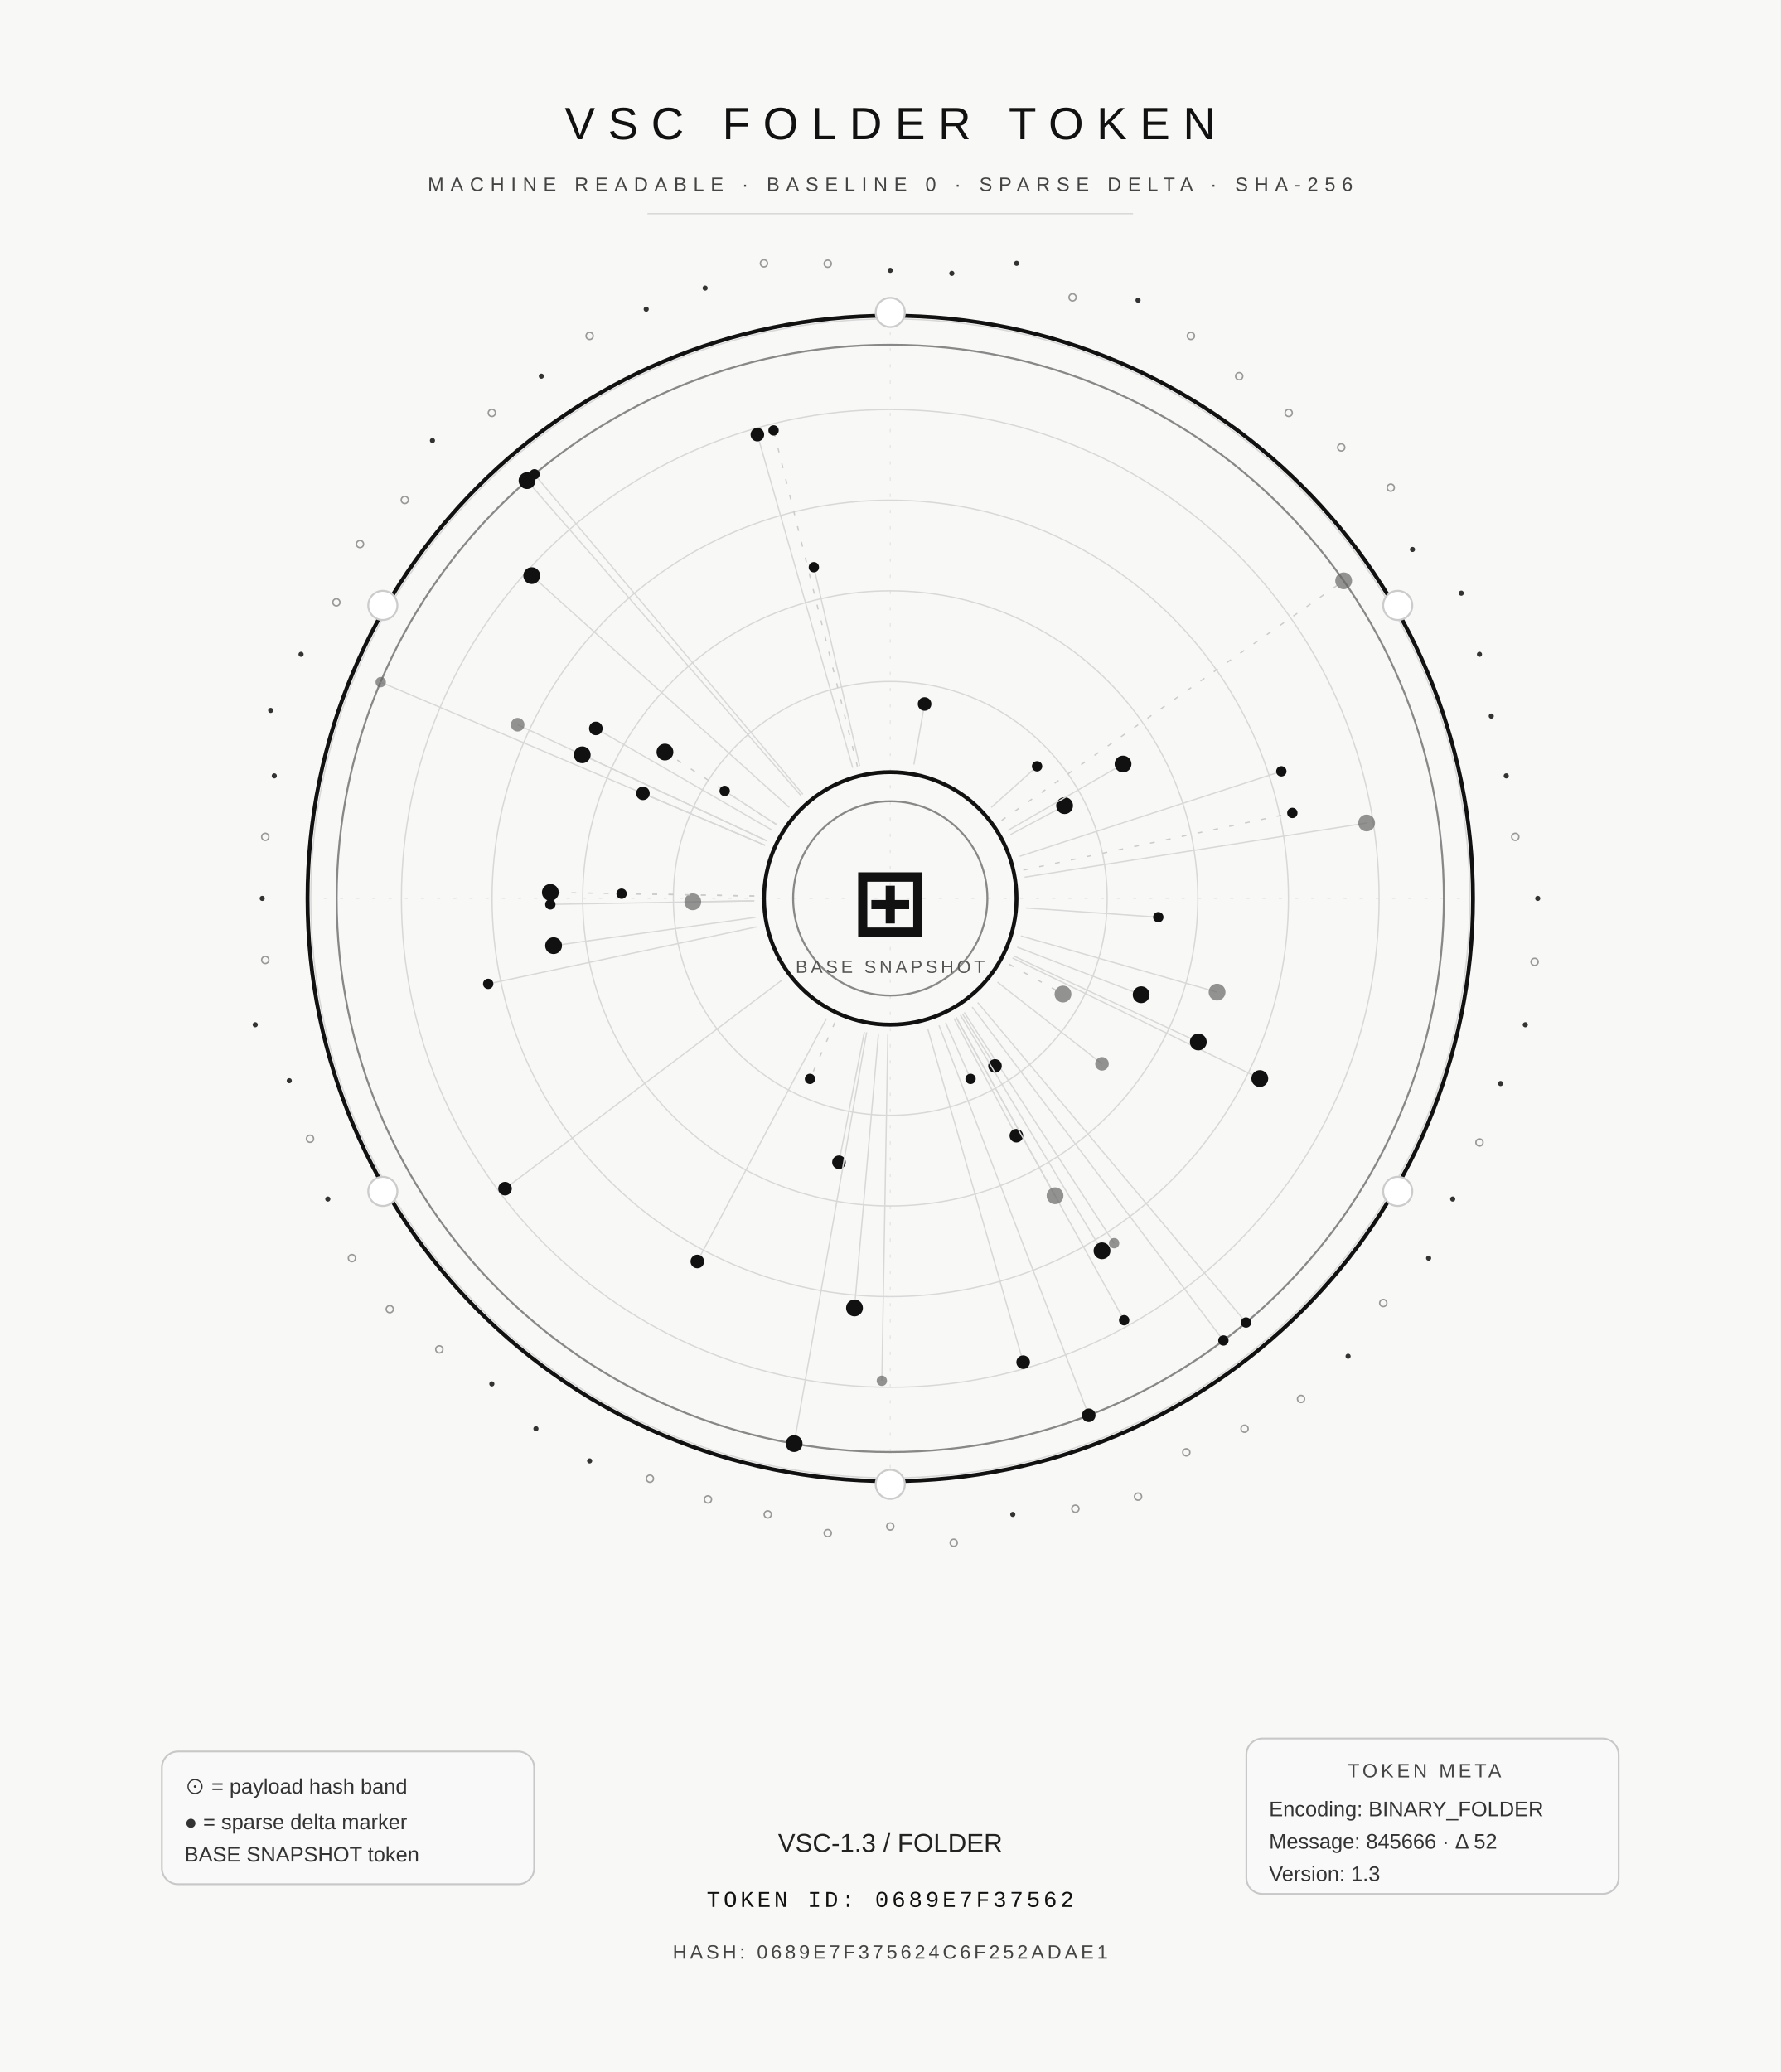
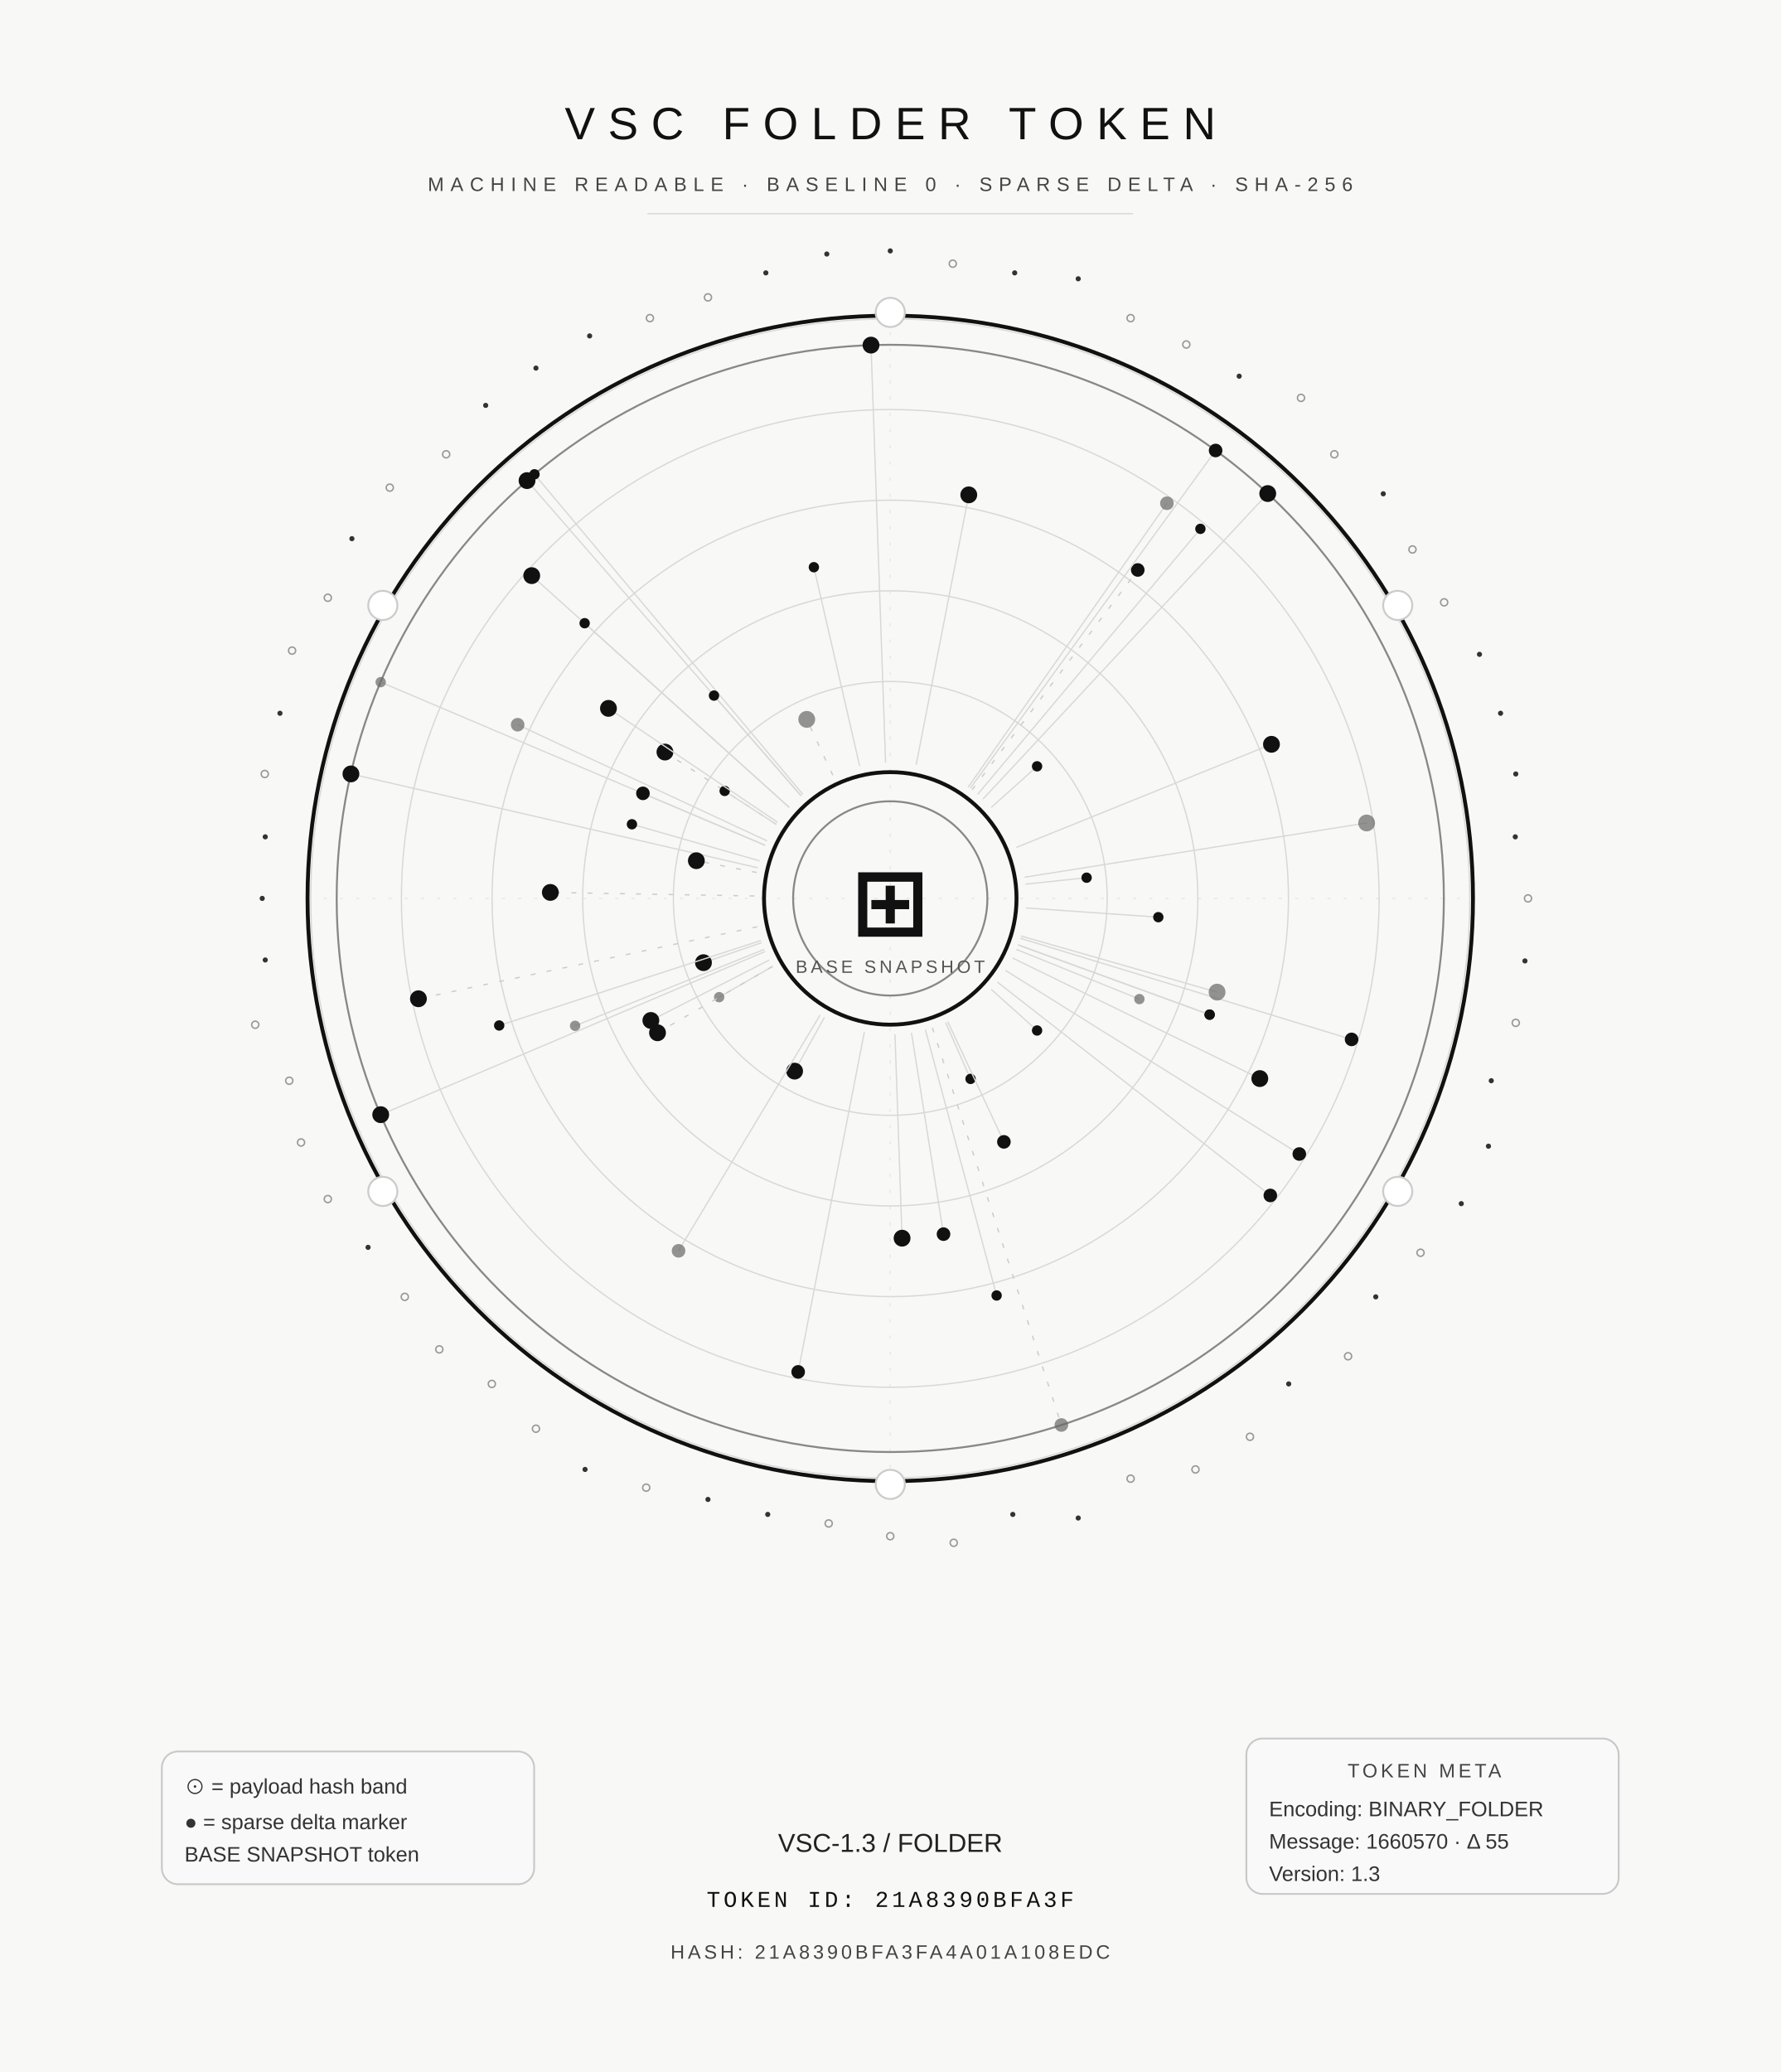
<svg xmlns="http://www.w3.org/2000/svg" width="1100" height="1280" viewBox="0 0 1100 1280">
  <defs>
    <style>
      .bg          { fill: #f8f8f6; }
      .line-strong { stroke: #111; stroke-width: 2.4; fill: none; }
      .line-mid    { stroke: #888; stroke-width: 1.2; fill: none; }
      .line-soft   { stroke: #d8d8d8; stroke-width: 0.8; fill: none; }
      .text-title  { font-family: Arial, Helvetica, sans-serif; font-size: 28px; letter-spacing: 8px; fill: #111; }
      .text-subtitle { font-family: Arial, Helvetica, sans-serif; font-size: 12px; letter-spacing: 4px; fill: #444; }
      .text-small  { font-family: Arial, Helvetica, sans-serif; font-size: 13px; fill: #333; }
      .text-medium { font-family: Arial, Helvetica, sans-serif; font-size: 16px; fill: #222; }
      .text-meta   { font-family: Arial, Helvetica, sans-serif; font-size: 12px; letter-spacing: 2px; fill: #444; }
      .text-id     { font-family: 'Courier New', monospace; font-size: 14px; letter-spacing: 2px; fill: #111; }
      .text-core-big   { font-family: Arial, Helvetica, sans-serif; font-size: 58px; font-weight: 700; fill: #111; }
      .text-core-small { font-family: Arial, Helvetica, sans-serif; font-size: 11px; letter-spacing: 2px; fill: #555; }
      .label-box   { fill: #f9f9f9; stroke: #c8c8c8; stroke-width: 1.1; }
      .orient-dot  { fill: #fff; stroke: #ccc; stroke-width: 1.2; }
      .hash-fill   { fill: #333; }
      .hash-open   { fill: none; stroke: #999; stroke-width: 0.9; }
      .point       { fill: #111; }
      .point-soft  { fill: #666; opacity: 0.7; }
      .guide       { stroke: #ccc; stroke-width: 0.8; fill: none; stroke-dasharray: 3 7; }
      .crosshair   { stroke: #e8e8e8; stroke-width: 0.8; stroke-dasharray: 2 8; }
    </style>
  </defs>
  <rect class="bg" x="0" y="0" width="1100" height="1280" />
  <text x="550" y="86" text-anchor="middle" class="text-title">VSC FOLDER TOKEN</text>
  <text x="550" y="118" text-anchor="middle" class="text-subtitle">MACHINE READABLE · BASELINE 0 · SPARSE DELTA · SHA-256</text>
  <line x1="400" y1="132" x2="700" y2="132" class="line-soft" />
  <line x1="550" y1="195" x2="550" y2="915" class="crosshair" />
  <line x1="190" y1="555" x2="910" y2="555" class="crosshair" />
  <circle cx="550" cy="555" r="134" class="line-soft" />
  <circle cx="550" cy="555" r="190" class="line-soft" />
  <circle cx="550" cy="555" r="246" class="line-soft" />
  <circle cx="550" cy="555" r="302" class="line-soft" />
  <circle cx="550" cy="555" r="358" class="line-soft" />
  <circle cx="550" cy="555" r="360" class="line-strong" />
  <circle cx="550" cy="555" r="342" class="line-mid" />
  <circle cx="550.0" cy="193.0" r="9" class="orient-dot" />
  <circle cx="863.5" cy="374.0" r="9" class="orient-dot" />
  <circle cx="863.5" cy="736.0" r="9" class="orient-dot" />
  <circle cx="550.0" cy="917.0" r="9" class="orient-dot" />
  <circle cx="236.5" cy="736.0" r="9" class="orient-dot" />
  <circle cx="236.5" cy="374.0" r="9" class="orient-dot" />
-   <circle cx="550" cy="167" r="1.6" class="hash-fill" />
-   <circle cx="588.031" cy="168.868" r="1.6" class="hash-fill" />
-   <circle cx="628.036" cy="162.686" r="1.6" class="hash-fill" />
-   <circle cx="662.63" cy="183.707" r="2.2" class="hash-open" />
-   <circle cx="703.073" cy="185.448" r="1.6" class="hash-fill" />
-   <circle cx="735.73" cy="207.523" r="2.2" class="hash-open" />
-   <circle cx="765.561" cy="232.39" r="2.2" class="hash-open" />
-   <circle cx="796.145" cy="255.072" r="2.2" class="hash-open" />
-   <circle cx="828.6" cy="276.4" r="2.2" class="hash-open" />
-   <circle cx="859.204" cy="301.243" r="2.2" class="hash-open" />
-   <circle cx="872.61" cy="339.439" r="1.6" class="hash-fill" />
-   <circle cx="902.769" cy="366.441" r="1.6" class="hash-fill" />
+   <circle cx="550" cy="155" r="1.6" class="hash-fill" />
+   <circle cx="588.619" cy="162.897" r="2.2" class="hash-open" />
+   <circle cx="626.866" cy="168.571" r="1.6" class="hash-fill" />
+   <circle cx="666.114" cy="172.224" r="1.6" class="hash-fill" />
+   <circle cx="698.481" cy="196.535" r="2.2" class="hash-open" />
+   <circle cx="732.902" cy="212.815" r="2.2" class="hash-open" />
+   <circle cx="765.561" cy="232.39" r="1.6" class="hash-fill" />
+   <circle cx="803.757" cy="245.796" r="2.2" class="hash-open" />
+   <circle cx="824.357" cy="280.643" r="2.2" class="hash-open" />
+   <circle cx="854.566" cy="305.049" r="1.6" class="hash-fill" />
+   <circle cx="872.61" cy="339.439" r="2.2" class="hash-open" />
+   <circle cx="892.185" cy="372.098" r="2.2" class="hash-open" />
  <circle cx="914.009" cy="404.223" r="1.6" class="hash-fill" />
-   <circle cx="921.293" cy="442.37" r="1.6" class="hash-fill" />
-   <circle cx="930.545" cy="479.305" r="1.6" class="hash-fill" />
-   <circle cx="936.132" cy="516.969" r="2.2" class="hash-open" />
-   <circle cx="950" cy="555" r="1.6" class="hash-fill" />
-   <circle cx="948.074" cy="594.207" r="2.2" class="hash-open" />
-   <circle cx="942.314" cy="633.036" r="1.6" class="hash-fill" />
-   <circle cx="927.034" cy="669.372" r="1.6" class="hash-fill" />
-   <circle cx="914.009" cy="705.777" r="2.2" class="hash-open" />
-   <circle cx="897.477" cy="740.73" r="1.6" class="hash-fill" />
-   <circle cx="882.588" cy="777.228" r="1.6" class="hash-fill" />
-   <circle cx="854.566" cy="804.951" r="2.2" class="hash-open" />
-   <circle cx="832.843" cy="837.843" r="1.6" class="hash-fill" />
-   <circle cx="803.757" cy="864.204" r="2.2" class="hash-open" />
-   <circle cx="768.895" cy="882.599" r="2.2" class="hash-open" />
-   <circle cx="732.902" cy="897.185" r="2.2" class="hash-open" />
-   <circle cx="703.073" cy="924.552" r="2.2" class="hash-open" />
-   <circle cx="664.372" cy="932.034" r="2.2" class="hash-open" />
+   <circle cx="927.034" cy="440.628" r="1.6" class="hash-fill" />
+   <circle cx="936.429" cy="478.134" r="1.6" class="hash-fill" />
+   <circle cx="936.132" cy="516.969" r="1.6" class="hash-fill" />
+   <circle cx="944" cy="555" r="2.2" class="hash-open" />
+   <circle cx="942.103" cy="593.619" r="1.6" class="hash-fill" />
+   <circle cx="936.429" cy="631.866" r="2.2" class="hash-open" />
+   <circle cx="921.293" cy="667.63" r="1.6" class="hash-fill" />
+   <circle cx="919.552" cy="708.073" r="1.6" class="hash-fill" />
+   <circle cx="902.769" cy="743.559" r="1.6" class="hash-fill" />
+   <circle cx="877.599" cy="773.895" r="2.2" class="hash-open" />
+   <circle cx="849.928" cy="801.145" r="1.6" class="hash-fill" />
+   <circle cx="832.843" cy="837.843" r="2.2" class="hash-open" />
+   <circle cx="796.145" cy="854.928" r="1.6" class="hash-fill" />
+   <circle cx="772.228" cy="887.588" r="2.2" class="hash-open" />
+   <circle cx="738.559" cy="907.769" r="2.2" class="hash-open" />
+   <circle cx="698.481" cy="913.465" r="2.2" class="hash-open" />
+   <circle cx="666.114" cy="937.776" r="1.6" class="hash-fill" />
  <circle cx="625.695" cy="935.545" r="1.6" class="hash-fill" />
  <circle cx="589.207" cy="953.074" r="2.2" class="hash-open" />
-   <circle cx="550" cy="943" r="2.2" class="hash-open" />
-   <circle cx="511.381" cy="947.103" r="2.2" class="hash-open" />
-   <circle cx="474.305" cy="935.545" r="2.2" class="hash-open" />
-   <circle cx="437.37" cy="926.293" r="2.2" class="hash-open" />
-   <circle cx="401.519" cy="913.465" r="2.2" class="hash-open" />
-   <circle cx="364.27" cy="902.477" r="1.6" class="hash-fill" />
-   <circle cx="331.105" cy="882.599" r="1.6" class="hash-fill" />
-   <circle cx="303.855" cy="854.928" r="1.6" class="hash-fill" />
+   <circle cx="550" cy="949" r="2.2" class="hash-open" />
+   <circle cx="511.969" cy="941.132" r="2.2" class="hash-open" />
+   <circle cx="474.305" cy="935.545" r="1.6" class="hash-fill" />
+   <circle cx="437.37" cy="926.293" r="1.6" class="hash-fill" />
+   <circle cx="399.223" cy="919.009" r="2.2" class="hash-open" />
+   <circle cx="361.441" cy="907.769" r="1.6" class="hash-fill" />
+   <circle cx="331.105" cy="882.599" r="2.2" class="hash-open" />
+   <circle cx="303.855" cy="854.928" r="2.2" class="hash-open" />
  <circle cx="271.4" cy="833.6" r="2.2" class="hash-open" />
-   <circle cx="240.796" cy="808.757" r="2.2" class="hash-open" />
-   <circle cx="217.412" cy="777.228" r="2.2" class="hash-open" />
-   <circle cx="202.523" cy="740.73" r="1.6" class="hash-fill" />
-   <circle cx="191.535" cy="703.481" r="2.2" class="hash-open" />
-   <circle cx="178.707" cy="667.63" r="1.6" class="hash-fill" />
-   <circle cx="157.686" cy="633.036" r="1.6" class="hash-fill" />
-   <circle cx="163.868" cy="593.031" r="2.2" class="hash-open" />
+   <circle cx="250.072" cy="801.145" r="2.2" class="hash-open" />
+   <circle cx="227.39" cy="770.561" r="1.6" class="hash-fill" />
+   <circle cx="202.523" cy="740.73" r="2.2" class="hash-open" />
+   <circle cx="185.991" cy="705.777" r="2.2" class="hash-open" />
+   <circle cx="178.707" cy="667.63" r="2.2" class="hash-open" />
+   <circle cx="157.686" cy="633.036" r="2.2" class="hash-open" />
+   <circle cx="163.868" cy="593.031" r="1.6" class="hash-fill" />
  <circle cx="162" cy="555" r="1.6" class="hash-fill" />
-   <circle cx="163.868" cy="516.969" r="2.2" class="hash-open" />
-   <circle cx="169.455" cy="479.305" r="1.6" class="hash-fill" />
-   <circle cx="167.224" cy="438.886" r="1.6" class="hash-fill" />
-   <circle cx="185.991" cy="404.223" r="1.6" class="hash-fill" />
-   <circle cx="207.815" cy="372.098" r="2.2" class="hash-open" />
-   <circle cx="222.401" cy="336.105" r="2.2" class="hash-open" />
-   <circle cx="250.072" cy="308.855" r="2.2" class="hash-open" />
-   <circle cx="267.157" cy="272.157" r="1.6" class="hash-fill" />
-   <circle cx="303.855" cy="255.072" r="2.2" class="hash-open" />
-   <circle cx="334.439" cy="232.39" r="1.6" class="hash-fill" />
-   <circle cx="364.27" cy="207.523" r="2.2" class="hash-open" />
-   <circle cx="399.223" cy="190.991" r="1.6" class="hash-fill" />
-   <circle cx="435.628" cy="177.966" r="1.6" class="hash-fill" />
-   <circle cx="471.964" cy="162.686" r="2.2" class="hash-open" />
-   <circle cx="511.381" cy="162.897" r="2.2" class="hash-open" />
+   <circle cx="163.868" cy="516.969" r="1.6" class="hash-fill" />
+   <circle cx="163.571" cy="478.134" r="2.2" class="hash-open" />
+   <circle cx="172.966" cy="440.628" r="1.6" class="hash-fill" />
+   <circle cx="180.448" cy="401.927" r="2.2" class="hash-open" />
+   <circle cx="202.523" cy="369.27" r="2.2" class="hash-open" />
+   <circle cx="217.412" cy="332.772" r="1.6" class="hash-fill" />
+   <circle cx="240.796" cy="301.243" r="2.2" class="hash-open" />
+   <circle cx="275.643" cy="280.643" r="2.2" class="hash-open" />
+   <circle cx="300.049" cy="250.434" r="1.6" class="hash-fill" />
+   <circle cx="331.105" cy="227.401" r="1.6" class="hash-fill" />
+   <circle cx="364.27" cy="207.523" r="1.6" class="hash-fill" />
+   <circle cx="401.519" cy="196.535" r="2.2" class="hash-open" />
+   <circle cx="437.37" cy="183.707" r="2.2" class="hash-open" />
+   <circle cx="473.134" cy="168.571" r="1.6" class="hash-fill" />
+   <circle cx="510.793" cy="156.926" r="1.6" class="hash-fill" />
  <circle cx="550" cy="555" r="78" class="line-strong" />
  <circle cx="550" cy="555" r="60" class="line-mid" />
  <text x="550" y="577" text-anchor="middle" class="text-core-big">⊞</text>
  <text x="550" y="601" text-anchor="middle" class="text-core-small">BASE SNAPSHOT</text>
-   <line x1="623.5" y1="595.7" x2="656.7" y2="614.1" class="guide" />
-   <circle cx="656.7" cy="614.1" r="5.2" class="point-soft" />
-   <line x1="534.0" y1="637.5" x2="518.3" y2="718.0" class="line-soft" />
-   <circle cx="518.3" cy="718.0" r="4.2" class="point" />
-   <line x1="466.0" y1="556.5" x2="340.0" y2="558.7" class="line-soft" />
-   <circle cx="340.0" cy="558.7" r="3.2" class="point" />
-   <line x1="542.7" y1="638.7" x2="527.9" y2="808.0" class="line-soft" />
-   <circle cx="527.9" cy="808.0" r="5.2" class="point" />
-   <line x1="573.2" y1="635.7" x2="632.1" y2="841.5" class="line-soft" />
-   <circle cx="632.1" cy="841.5" r="4.2" class="point" />
+   <line x1="514.5" y1="478.9" x2="498.4" y2="444.4" class="guide" />
+   <circle cx="498.4" cy="444.4" r="5.2" class="point-soft" />
+   <line x1="469.3" y1="531.8" x2="390.4" y2="509.2" class="line-soft" />
+   <circle cx="390.4" cy="509.2" r="3.2" class="point" />
+   <line x1="563.1" y1="638.0" x2="582.9" y2="762.4" class="line-soft" />
+   <circle cx="582.9" cy="762.4" r="4.2" class="point" />
+   <line x1="627.9" y1="523.5" x2="785.5" y2="459.8" class="line-soft" />
+   <circle cx="785.5" cy="459.8" r="5.2" class="point" />
+   <line x1="630.3" y1="579.6" x2="835.0" y2="642.1" class="line-soft" />
+   <circle cx="835.0" cy="642.1" r="4.2" class="point" />
  <line x1="472.7" y1="522.2" x2="235.2" y2="421.4" class="line-soft" />
  <circle cx="235.2" cy="421.4" r="3.2" class="point-soft" />
  <line x1="584.2" y1="631.7" x2="599.6" y2="666.5" class="line-soft" />
  <circle cx="599.6" cy="666.5" r="3.2" class="point" />
  <line x1="479.6" y1="509.3" x2="410.8" y2="464.6" class="guide" />
  <circle cx="410.8" cy="464.6" r="5.2" class="point" />
  <line x1="531.1" y1="473.2" x2="502.8" y2="350.4" class="line-soft" />
  <circle cx="502.8" cy="350.4" r="3.2" class="point" />
  <line x1="625.5" y1="591.8" x2="778.3" y2="666.3" class="line-soft" />
  <circle cx="778.3" cy="666.3" r="5.2" class="point" />
  <line x1="633.0" y1="541.9" x2="844.3" y2="508.4" class="line-soft" />
  <circle cx="844.3" cy="508.4" r="5.2" class="point-soft" />
  <line x1="496.0" y1="490.7" x2="330.2" y2="293.0" class="line-soft" />
  <circle cx="330.2" cy="293.0" r="3.2" class="point" />
  <line x1="612.4" y1="498.8" x2="640.7" y2="473.4" class="line-soft" />
  <circle cx="640.7" cy="473.4" r="3.2" class="point" />
  <line x1="633.8" y1="560.9" x2="715.6" y2="566.6" class="line-soft" />
  <circle cx="715.6" cy="566.6" r="3.2" class="point" />
  <line x1="466.0" y1="553.5" x2="340.0" y2="551.3" class="guide" />
  <circle cx="340.0" cy="551.3" r="5.2" class="point" />
  <line x1="473.9" y1="519.5" x2="319.8" y2="447.7" class="line-soft" />
  <circle cx="319.8" cy="447.7" r="4.2" class="point-soft" />
  <line x1="487.6" y1="498.8" x2="328.5" y2="355.6" class="line-soft" />
  <circle cx="328.5" cy="355.6" r="5.2" class="point" />
  <line x1="494.9" y1="491.6" x2="325.6" y2="296.9" class="line-soft" />
  <circle cx="325.6" cy="296.9" r="5.2" class="point" />
  <line x1="479.6" y1="509.3" x2="447.7" y2="488.6" class="line-soft" />
  <circle cx="447.7" cy="488.6" r="3.2" class="point" />
  <line x1="472.7" y1="522.2" x2="397.2" y2="490.1" class="line-soft" />
  <circle cx="397.2" cy="490.1" r="4.2" class="point" />
  <line x1="630.7" y1="578.2" x2="751.9" y2="612.9" class="line-soft" />
  <circle cx="751.9" cy="612.9" r="5.2" class="point-soft" />
-   <line x1="632.2" y1="537.5" x2="798.4" y2="502.2" class="guide" />
-   <circle cx="798.4" cy="502.2" r="3.2" class="point" />
-   <line x1="482.9" y1="605.6" x2="312.0" y2="734.3" class="line-soft" />
-   <circle cx="312.0" cy="734.3" r="4.2" class="point" />
-   <line x1="580.1" y1="633.4" x2="672.6" y2="874.3" class="line-soft" />
-   <circle cx="672.6" cy="874.3" r="4.2" class="point" />
-   <line x1="624.2" y1="515.6" x2="657.7" y2="497.7" class="line-soft" />
-   <circle cx="657.7" cy="497.7" r="5.2" class="point" />
-   <line x1="616.2" y1="606.7" x2="680.8" y2="657.2" class="line-soft" />
-   <circle cx="680.8" cy="657.2" r="4.2" class="point-soft" />
-   <line x1="626.1" y1="590.5" x2="740.3" y2="643.7" class="line-soft" />
-   <circle cx="740.3" cy="643.7" r="5.2" class="point" />
-   <line x1="510.6" y1="629.2" x2="430.8" y2="779.3" class="line-soft" />
-   <circle cx="430.8" cy="779.3" r="4.2" class="point" />
-   <line x1="529.7" y1="473.5" x2="477.9" y2="265.9" class="guide" />
-   <circle cx="477.9" cy="265.9" r="3.2" class="point" />
-   <line x1="535.4" y1="637.7" x2="490.6" y2="891.8" class="line-soft" />
-   <circle cx="490.6" cy="891.8" r="5.2" class="point" />
-   <line x1="466.0" y1="556.5" x2="428.0" y2="557.1" class="line-soft" />
-   <circle cx="428.0" cy="557.1" r="5.2" class="point-soft" />
-   <line x1="622.7" y1="513.0" x2="693.8" y2="472.0" class="line-soft" />
-   <circle cx="693.8" cy="472.0" r="5.2" class="point" />
-   <line x1="466.8" y1="566.7" x2="342.0" y2="584.2" class="line-soft" />
-   <circle cx="342.0" cy="584.2" r="5.2" class="point" />
-   <line x1="629.9" y1="529.0" x2="791.6" y2="476.5" class="line-soft" />
-   <circle cx="791.6" cy="476.5" r="3.2" class="point" />
-   <line x1="590.7" y1="628.5" x2="694.5" y2="815.6" class="line-soft" />
-   <circle cx="694.5" cy="815.6" r="3.2" class="point" />
-   <line x1="618.8" y1="506.8" x2="830.1" y2="358.8" class="guide" />
-   <circle cx="830.1" cy="358.8" r="5.2" class="point-soft" />
-   <line x1="564.6" y1="472.3" x2="571.2" y2="434.9" class="line-soft" />
-   <circle cx="571.2" cy="434.9" r="4.2" class="point" />
-   <line x1="589.4" y1="629.2" x2="627.9" y2="701.6" class="line-soft" />
-   <circle cx="627.9" cy="701.6" r="4.2" class="point" />
-   <line x1="473.9" y1="519.5" x2="359.7" y2="466.3" class="line-soft" />
-   <circle cx="359.7" cy="466.3" r="5.2" class="point" />
-   <line x1="467.8" y1="572.5" x2="301.6" y2="607.8" class="line-soft" />
-   <circle cx="301.6" cy="607.8" r="3.2" class="point" />
-   <line x1="548.5" y1="639.0" x2="544.8" y2="853.0" class="line-soft" />
-   <circle cx="544.8" cy="853.0" r="3.2" class="point-soft" />
-   <line x1="600.6" y1="622.1" x2="755.8" y2="828.1" class="line-soft" />
-   <circle cx="755.8" cy="828.1" r="3.2" class="point" />
-   <line x1="515.8" y1="631.7" x2="500.4" y2="666.5" class="guide" />
-   <circle cx="500.4" cy="666.5" r="3.2" class="point" />
-   <line x1="628.4" y1="585.1" x2="705.0" y2="614.5" class="line-soft" />
-   <circle cx="705.0" cy="614.5" r="5.2" class="point" />
-   <line x1="477.3" y1="513.0" x2="368.1" y2="450.0" class="line-soft" />
-   <circle cx="368.1" cy="450.0" r="4.2" class="point" />
-   <line x1="595.7" y1="625.4" x2="688.3" y2="768.0" class="line-soft" />
-   <circle cx="688.3" cy="768.0" r="3.2" class="point-soft" />
-   <line x1="526.8" y1="474.3" x2="467.9" y2="268.5" class="line-soft" />
-   <circle cx="467.9" cy="268.5" r="4.2" class="point" />
-   <line x1="604.0" y1="619.3" x2="769.8" y2="817.0" class="line-soft" />
-   <circle cx="769.8" cy="817.0" r="3.2" class="point" />
-   <line x1="594.5" y1="626.2" x2="614.7" y2="658.5" class="line-soft" />
-   <circle cx="614.7" cy="658.5" r="4.2" class="point" />
-   <line x1="466.0" y1="553.5" x2="384.0" y2="552.1" class="guide" />
-   <circle cx="384.0" cy="552.1" r="3.2" class="point" />
-   <line x1="590.7" y1="628.5" x2="651.8" y2="738.7" class="line-soft" />
-   <circle cx="651.8" cy="738.7" r="5.2" class="point-soft" />
-   <line x1="593.3" y1="627.0" x2="680.8" y2="772.7" class="line-soft" />
-   <circle cx="680.8" cy="772.7" r="5.2" class="point" />
+   <line x1="600.6" y1="487.9" x2="702.9" y2="352.1" class="guide" />
+   <circle cx="702.9" cy="352.1" r="4.2" class="point" />
+   <line x1="616.2" y1="606.7" x2="784.8" y2="738.5" class="line-soft" />
+   <circle cx="784.8" cy="738.5" r="4.2" class="point" />
+   <line x1="468.2" y1="536.1" x2="216.8" y2="478.1" class="line-soft" />
+   <circle cx="216.8" cy="478.1" r="5.2" class="point" />
+   <line x1="509.3" y1="628.5" x2="490.9" y2="661.7" class="line-soft" />
+   <circle cx="490.9" cy="661.7" r="5.2" class="point" />
+   <line x1="627.9" y1="586.5" x2="703.9" y2="617.2" class="line-soft" />
+   <circle cx="703.9" cy="617.2" r="3.2" class="point-soft" />
+   <line x1="552.9" y1="638.9" x2="557.3" y2="764.9" class="line-soft" />
+   <circle cx="557.3" cy="764.9" r="5.2" class="point" />
+   <line x1="571.7" y1="636.1" x2="615.7" y2="800.3" class="line-soft" />
+   <circle cx="615.7" cy="800.3" r="3.2" class="point" />
+   <line x1="467.8" y1="572.5" x2="258.5" y2="617.0" class="guide" />
+   <circle cx="258.5" cy="617.0" r="5.2" class="point" />
+   <line x1="599.4" y1="487.0" x2="751.0" y2="278.3" class="line-soft" />
+   <circle cx="751.0" cy="278.3" r="4.2" class="point" />
+   <line x1="477.3" y1="597.0" x2="444.3" y2="616.0" class="line-soft" />
+   <circle cx="444.3" cy="616.0" r="3.2" class="point-soft" />
+   <line x1="494.9" y1="491.6" x2="441.1" y2="429.7" class="line-soft" />
+   <circle cx="441.1" cy="429.7" r="3.2" class="point" />
+   <line x1="628.9" y1="583.7" x2="747.3" y2="626.8" class="line-soft" />
+   <circle cx="747.3" cy="626.8" r="3.2" class="point" />
+   <line x1="487.6" y1="498.8" x2="361.2" y2="385.0" class="line-soft" />
+   <circle cx="361.2" cy="385.0" r="3.2" class="point" />
+   <line x1="621.2" y1="599.5" x2="802.7" y2="712.9" class="line-soft" />
+   <circle cx="802.7" cy="712.9" r="4.2" class="point" />
+   <line x1="576.0" y1="634.9" x2="655.7" y2="880.3" class="guide" />
+   <circle cx="655.7" cy="880.3" r="4.2" class="point-soft" />
+   <line x1="470.6" y1="582.3" x2="434.6" y2="594.7" class="line-soft" />
+   <circle cx="434.6" cy="594.7" r="5.2" class="point" />
+   <line x1="585.5" y1="631.1" x2="620.2" y2="705.4" class="line-soft" />
+   <circle cx="620.2" cy="705.4" r="4.2" class="point" />
+   <line x1="628.9" y1="583.7" x2="747.3" y2="626.8" class="line-soft" />
+   <circle cx="747.3" cy="626.8" r="3.2" class="point" />
+   <line x1="470.1" y1="581.0" x2="308.4" y2="633.5" class="line-soft" />
+   <circle cx="308.4" cy="633.5" r="3.2" class="point" />
+   <line x1="598.2" y1="486.2" x2="720.9" y2="310.9" class="line-soft" />
+   <circle cx="720.9" cy="310.9" r="4.2" class="point-soft" />
+   <line x1="547.1" y1="471.1" x2="538.1" y2="213.2" class="line-soft" />
+   <circle cx="538.1" cy="213.2" r="5.2" class="point" />
+   <line x1="467.5" y1="539.0" x2="430.2" y2="531.7" class="guide" />
+   <circle cx="430.2" cy="531.7" r="5.2" class="point" />
+   <line x1="475.2" y1="593.1" x2="402.1" y2="630.4" class="line-soft" />
+   <circle cx="402.1" cy="630.4" r="5.2" class="point" />
+   <line x1="480.4" y1="508.0" x2="375.9" y2="437.6" class="line-soft" />
+   <circle cx="375.9" cy="437.6" r="5.2" class="point" />
+   <line x1="506.7" y1="627.0" x2="419.2" y2="772.7" class="line-soft" />
+   <circle cx="419.2" cy="772.7" r="4.2" class="point-soft" />
+   <line x1="604.0" y1="490.7" x2="741.6" y2="326.7" class="line-soft" />
+   <circle cx="741.6" cy="326.7" r="3.2" class="point" />
+   <line x1="472.7" y1="587.8" x2="235.2" y2="688.6" class="line-soft" />
+   <circle cx="235.2" cy="688.6" r="5.2" class="point" />
+   <line x1="633.5" y1="546.2" x2="671.3" y2="542.2" class="line-soft" />
+   <circle cx="671.3" cy="542.2" r="3.2" class="point" />
+   <line x1="477.3" y1="597.0" x2="406.2" y2="638.0" class="guide" />
+   <circle cx="406.2" cy="638.0" r="5.2" class="point" />
+   <line x1="472.1" y1="586.5" x2="355.3" y2="633.7" class="line-soft" />
+   <circle cx="355.3" cy="633.7" r="3.2" class="point-soft" />
+   <line x1="566.0" y1="472.5" x2="598.5" y2="305.7" class="line-soft" />
+   <circle cx="598.5" cy="305.7" r="5.2" class="point" />
+   <line x1="534.0" y1="637.5" x2="493.1" y2="847.5" class="line-soft" />
+   <circle cx="493.1" cy="847.5" r="4.2" class="point" />
+   <line x1="607.3" y1="493.6" x2="783.2" y2="304.9" class="line-soft" />
+   <circle cx="783.2" cy="304.9" r="5.2" class="point" />
+   <line x1="612.4" y1="611.2" x2="640.7" y2="636.6" class="line-soft" />
+   <circle cx="640.7" cy="636.6" r="3.2" class="point" />
  <g transform="translate(100, 1082)">
    <rect x="0" y="0" width="230" height="82" rx="10" class="label-box" />
    <text x="14" y="26" class="text-small">⊙ = payload hash band</text>
    <text x="14" y="48" class="text-small">● = sparse delta marker</text>
    <text x="14" y="68" class="text-small">BASE SNAPSHOT token</text>
  </g>
  <g transform="translate(770, 1074)">
    <rect x="0" y="0" width="230" height="96" rx="10" class="label-box" />
    <text x="110" y="24" text-anchor="middle" class="text-meta">TOKEN META</text>
    <text x="14" y="48" class="text-small">Encoding: BINARY_FOLDER</text>
-     <text x="14" y="68" class="text-small">Message: 845666 · Δ 52</text>
+     <text x="14" y="68" class="text-small">Message: 1660570 · Δ 55</text>
    <text x="14" y="88" class="text-small">Version: 1.3</text>
  </g>
  <text x="550" y="1144" text-anchor="middle" class="text-medium">VSC-1.3 / FOLDER</text>
-   <text x="550" y="1178" text-anchor="middle" class="text-id">TOKEN ID: 0689E7F37562</text>
-   <text x="550" y="1210" text-anchor="middle" class="text-meta">HASH: 0689E7F375624C6F252ADAE1</text>
+   <text x="550" y="1178" text-anchor="middle" class="text-id">TOKEN ID: 21A8390BFA3F</text>
+   <text x="550" y="1210" text-anchor="middle" class="text-meta">HASH: 21A8390BFA3FA4A01A108EDC</text>
</svg>
